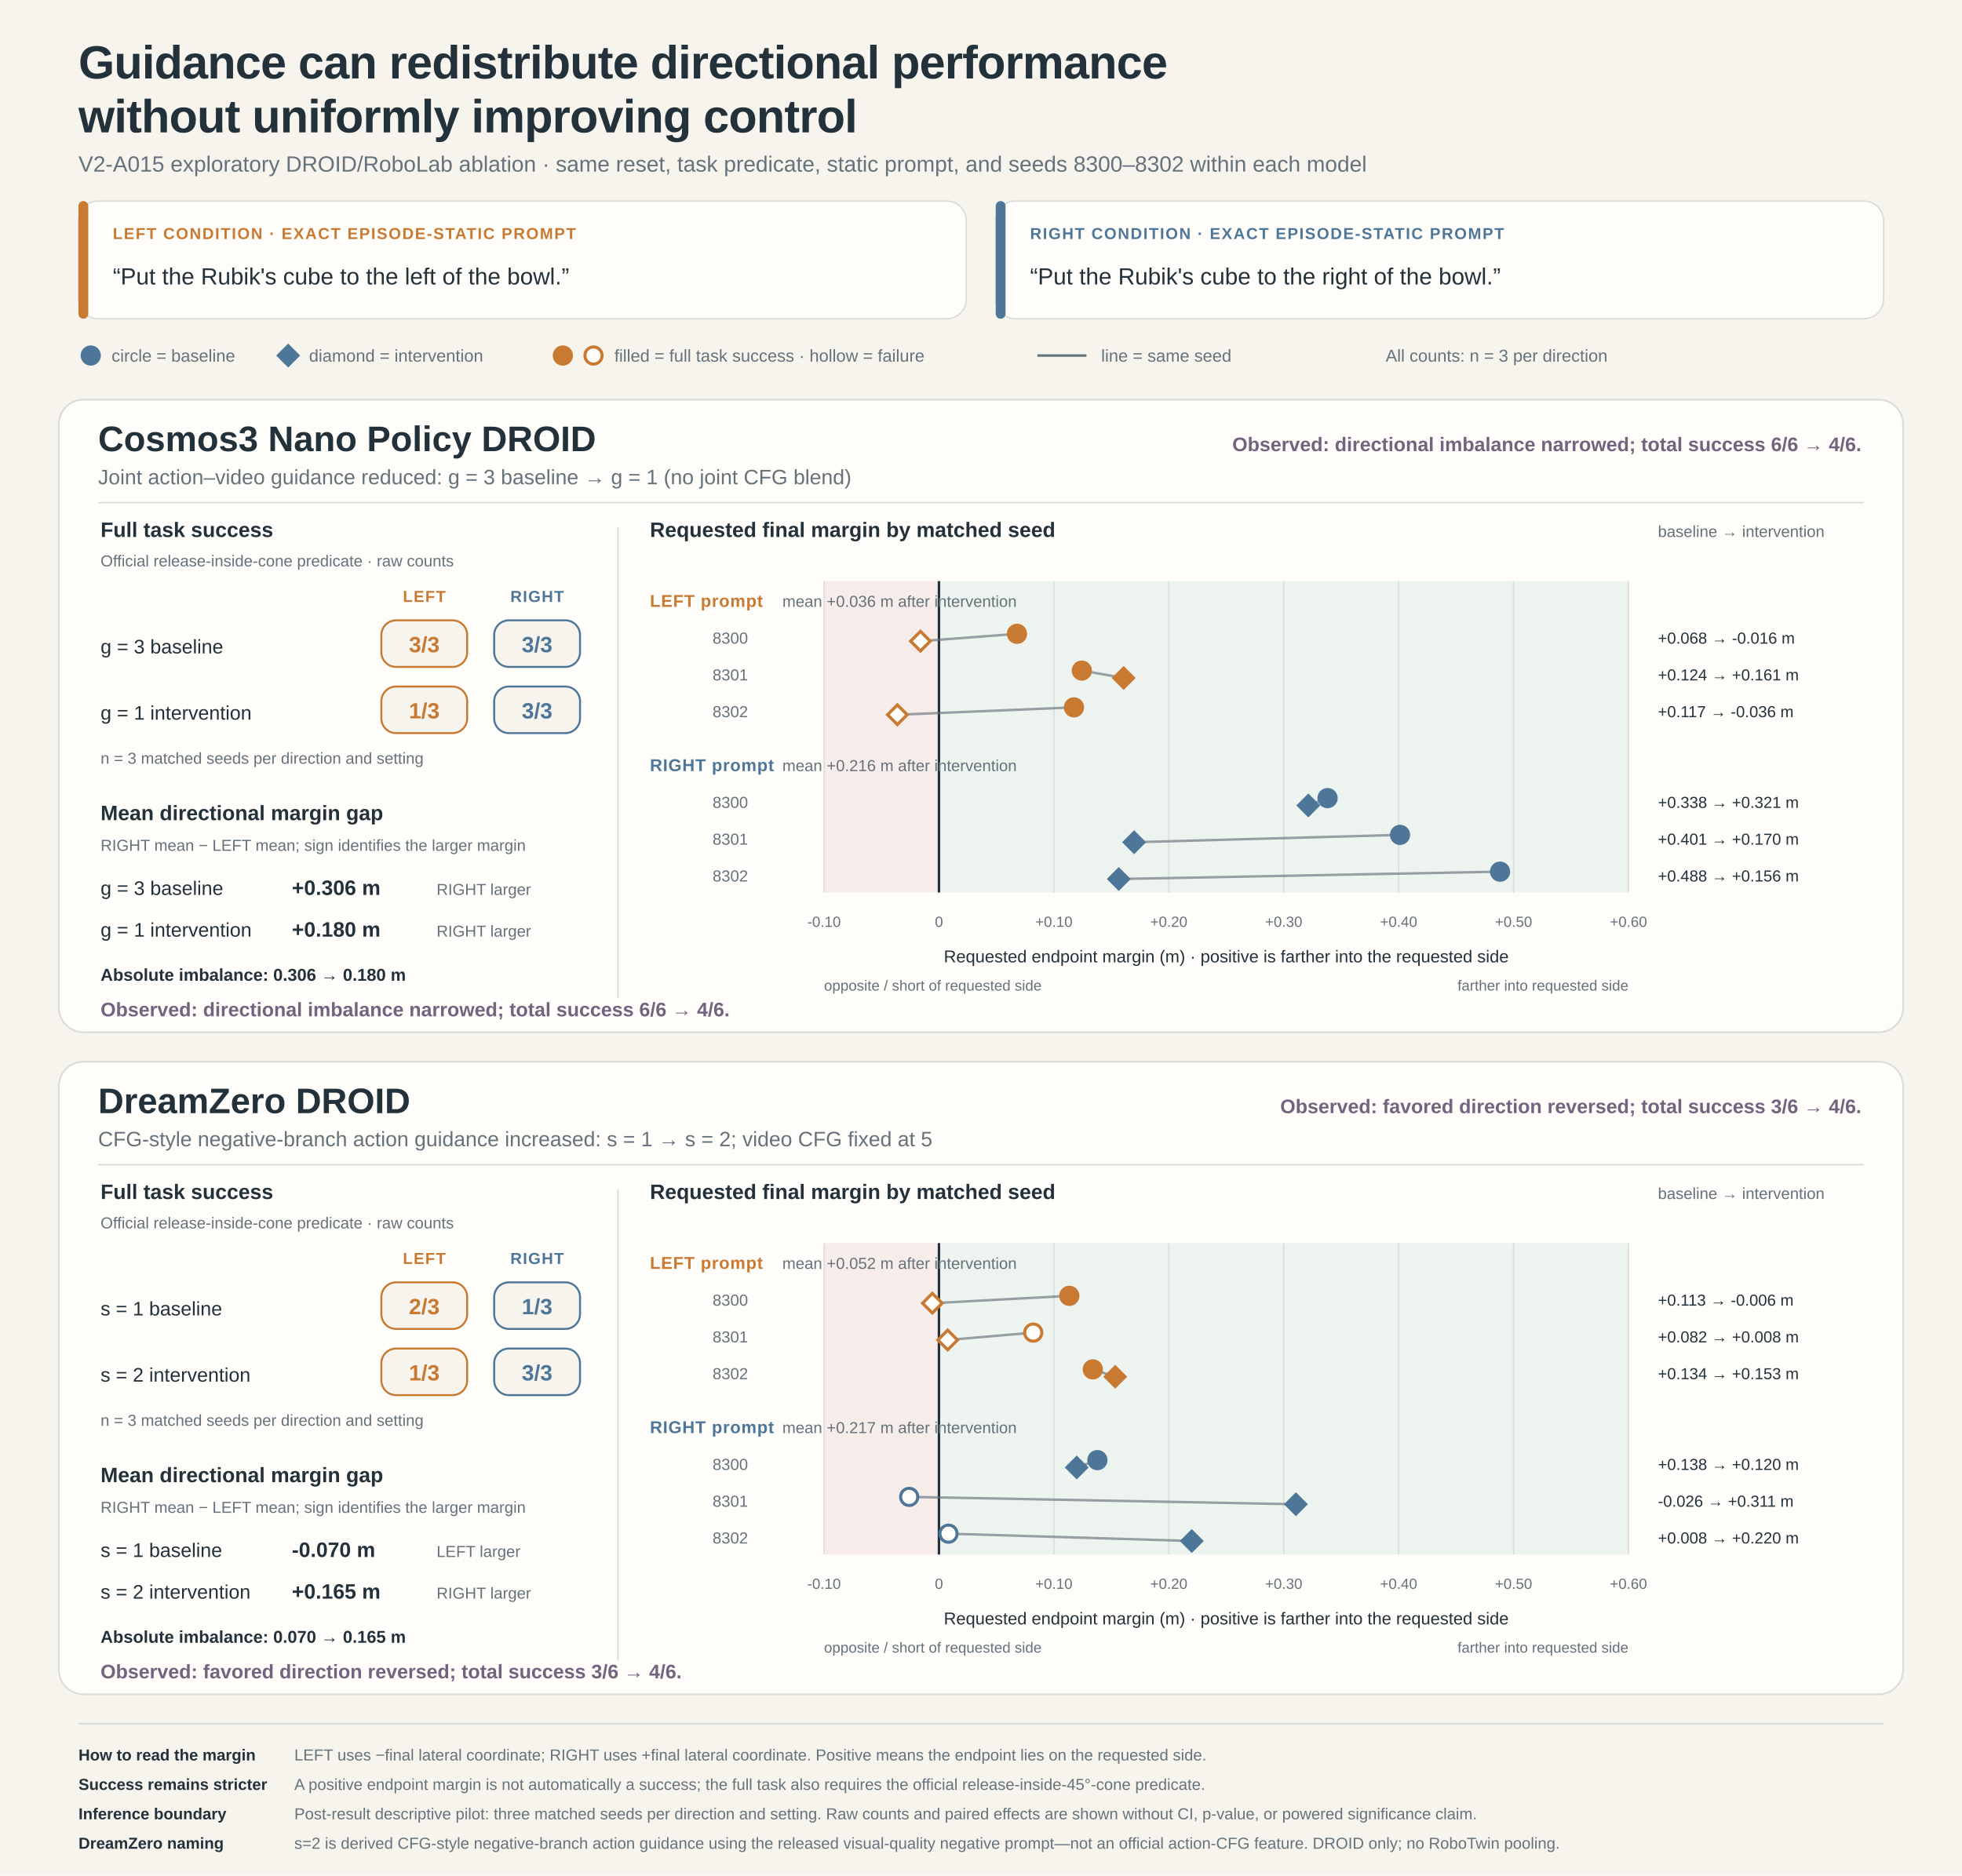
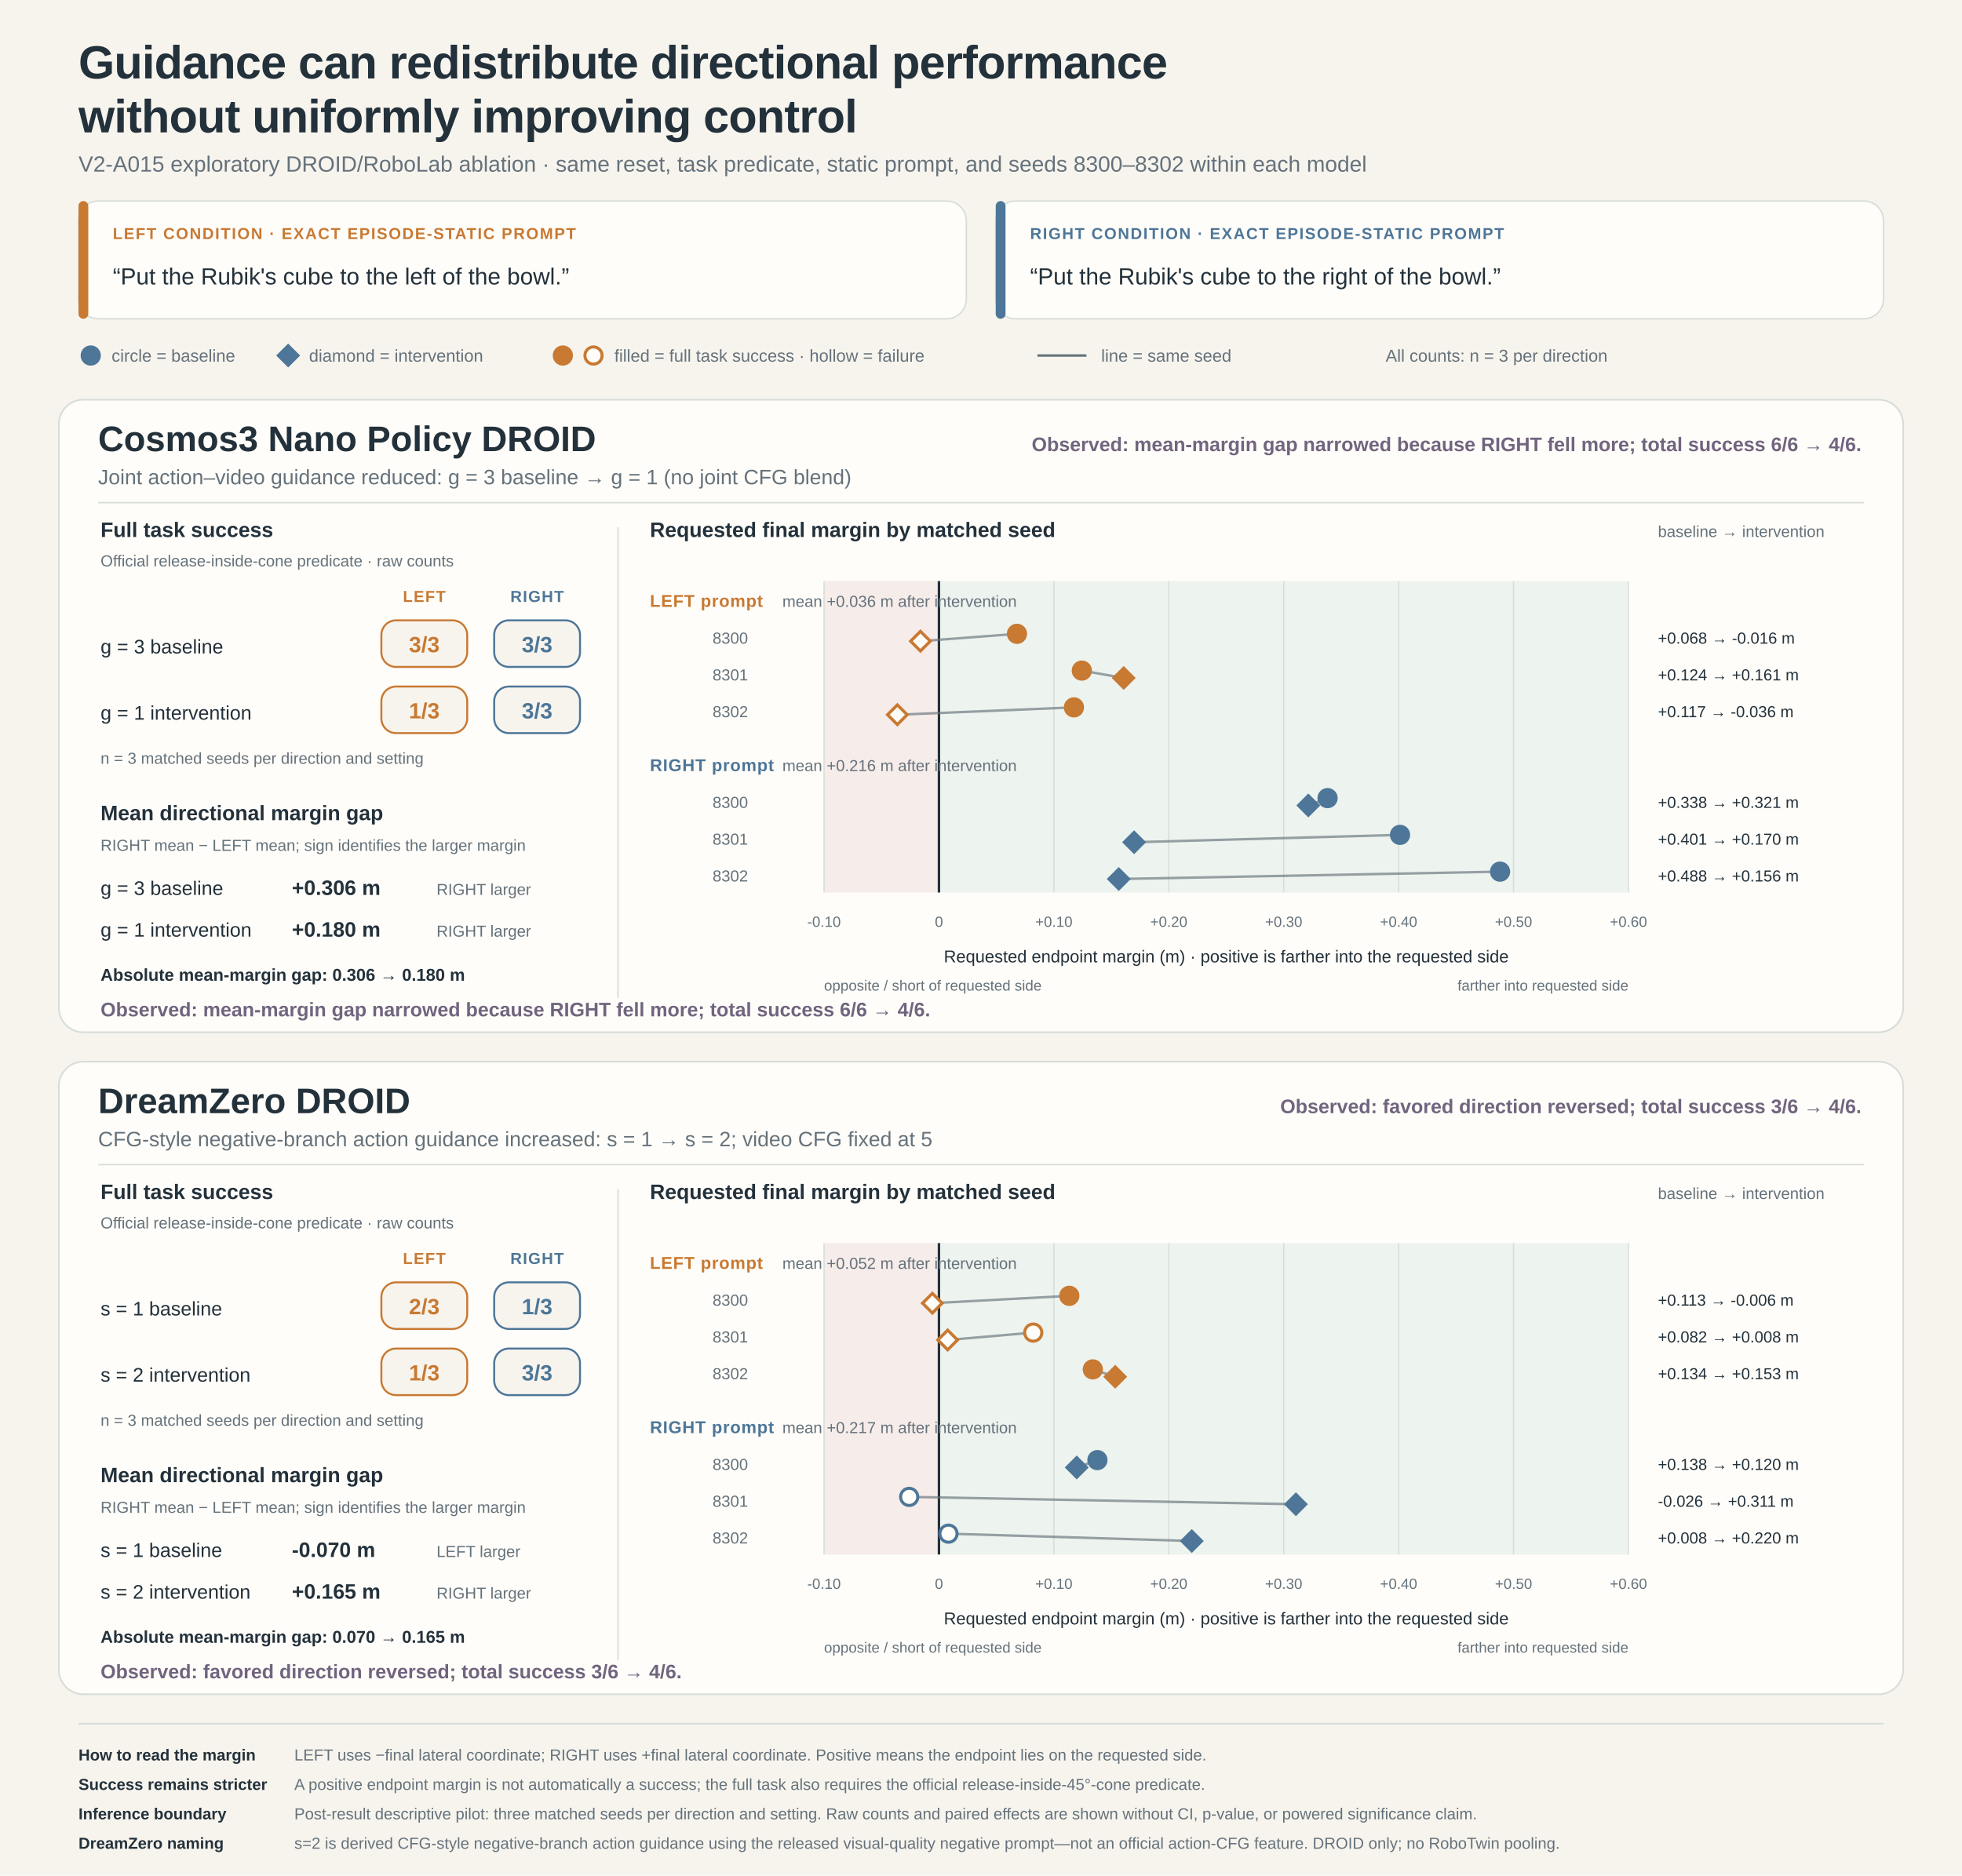
<svg xmlns="http://www.w3.org/2000/svg" width="1600" height="1530" viewBox="0 0 1600 1530" preserveAspectRatio="xMidYMid meet" style="max-width:100%;height:auto;display:block" role="img" aria-labelledby="v2a015-title v2a015-desc">
  <style>.academic{font-family:'Source Sans 3','Aptos','Segoe UI',Arial,sans-serif;fill:#23313B}.title{font-size:38px;font-weight:600;letter-spacing:-.5px}.subtitle{font-size:18px;fill:#65727B}.overline{font-size:13px;font-weight:600;letter-spacing:1px}.prompt{font-size:19px;font-weight:500}.model{font-size:29px;font-weight:600}.technical{font-size:17px;fill:#65727B}.story{font-size:16px;font-weight:600;fill:#71647F}.section{font-size:17px;font-weight:600}.body{font-size:16px}.small{font-size:13px;fill:#65727B}.small-emphasis{font-size:14px;font-weight:600}.column{font-size:13px;font-weight:600;letter-spacing:.8px}.count{font-size:18px;font-weight:600}.metric{font-size:17px;font-weight:600}.relation{font-size:14px;font-weight:600;letter-spacing:.5px}.seed{font-size:13px;fill:#65727B}.value{font-size:13px;font-variant-numeric:tabular-nums}.tick{font-size:12px;fill:#65727B;font-variant-numeric:tabular-nums}.axis{font-size:14px;font-weight:500}.zone{font-size:12px;fill:#65727B}.legend{font-size:14px;fill:#65727B}.footer{font-size:13px;fill:#65727B}.footer-strong{font-size:13px;font-weight:600}</style>
  <rect x="0.00" y="0.00" width="1600.00" height="1530.00" fill="#F7F4EE" />
  <g class="academic">
    <text x="64.00" y="64.00" class="title">Guidance can redistribute directional performance</text>
    <text x="64.00" y="108.00" class="title">without uniformly improving control</text>
    <text x="64.00" y="140.00" class="subtitle">V2-A015 exploratory DROID/RoboLab ablation · same reset, task predicate, static prompt, and seeds 8300–8302 within each model</text>
    <rect x="64.00" y="164.00" width="724.00" height="96.00" rx="16" fill="#FFFDF9" stroke="#D8DDD9" stroke-width="1.2" />
    <rect x="64.00" y="164.00" width="8.00" height="96.00" rx="4" fill="#C87932" />
    <text x="92.00" y="195.00" class="overline" fill="#C87932">LEFT CONDITION · EXACT EPISODE-STATIC PROMPT</text>
    <text x="92.00" y="232.00" class="prompt">“Put the Rubik's cube to the left of the bowl.”</text>
    <rect x="812.00" y="164.00" width="724.00" height="96.00" rx="16" fill="#FFFDF9" stroke="#D8DDD9" stroke-width="1.2" />
    <rect x="812.00" y="164.00" width="8.00" height="96.00" rx="4" fill="#4D7698" />
    <text x="840.00" y="195.00" class="overline" fill="#4D7698">RIGHT CONDITION · EXACT EPISODE-STATIC PROMPT</text>
    <text x="840.00" y="232.00" class="prompt">“Put the Rubik's cube to the right of the bowl.”</text>
    <circle cx="74.00" cy="290.00" r="7.00" fill="#4D7698" stroke="#4D7698" stroke-width="2.5" />
    <text x="91.00" y="295.00" class="legend">circle = baseline</text>
    <polygon points="235.00,282.00 243.00,290.00 235.00,298.00 227.00,290.00" fill="#4D7698" stroke="#4D7698" stroke-width="2.5" />
    <text x="252.00" y="295.00" class="legend">diamond = intervention</text>
    <circle cx="459.00" cy="290.00" r="7.00" fill="#C87932" stroke="#C87932" stroke-width="2.5" />
    <circle cx="484.00" cy="290.00" r="7.00" fill="#FFFDF9" stroke="#C87932" stroke-width="2.5" />
    <text x="501.00" y="295.00" class="legend">filled = full task success · hollow = failure</text>
    <line x1="846.00" y1="290.00" x2="886.00" y2="290.00" stroke="#65727B" stroke-width="2.0" />
    <text x="898.00" y="295.00" class="legend">line = same seed</text>
    <text x="1130.00" y="295.00" class="legend">All counts: n = 3 per direction</text>
    <rect x="48.00" y="326.00" width="1504.00" height="516.00" rx="20" fill="#FFFDF9" stroke="#D8DDD9" stroke-width="1.4" />
    <text x="80.00" y="368.00" class="model">Cosmos3 Nano Policy DROID</text>
    <text x="80.00" y="395.00" class="technical">Joint action–video guidance reduced: g = 3 baseline → g = 1 (no joint CFG blend)</text>
-     <text x="1518.00" y="368.00" class="story" text-anchor="end">Observed: directional imbalance narrowed; total success 6/6 → 4/6.</text>
+     <text x="1518.00" y="368.00" class="story" text-anchor="end">Observed: mean-margin gap narrowed because RIGHT fell more; total success 6/6 → 4/6.</text>
    <line x1="80.00" y1="410.00" x2="1520.00" y2="410.00" stroke="#D8DDD9" stroke-width="1.2" />
    <line x1="504.00" y1="430.00" x2="504.00" y2="814.00" stroke="#D8DDD9" stroke-width="1.2" />
    <text x="82.00" y="438.00" class="section">Full task success</text>
    <text x="82.00" y="462.00" class="small">Official release-inside-cone predicate · raw counts</text>
    <text x="346.00" y="491.00" class="column" text-anchor="middle" fill="#C87932">LEFT</text>
    <text x="438.00" y="491.00" class="column" text-anchor="middle" fill="#4D7698">RIGHT</text>
    <text x="82.00" y="533.00" class="body">g = 3 baseline</text>
    <rect x="311.00" y="506.00" width="70.00" height="38.00" rx="12" fill="#F7F4EE" stroke="#C87932" stroke-width="1.6" />
    <text x="346.00" y="532.00" class="count" text-anchor="middle" fill="#C87932">3/3</text>
    <rect x="403.00" y="506.00" width="70.00" height="38.00" rx="12" fill="#F7F4EE" stroke="#4D7698" stroke-width="1.6" />
    <text x="438.00" y="532.00" class="count" text-anchor="middle" fill="#4D7698">3/3</text>
    <text x="82.00" y="587.00" class="body">g = 1 intervention</text>
    <rect x="311.00" y="560.00" width="70.00" height="38.00" rx="12" fill="#F7F4EE" stroke="#C87932" stroke-width="1.6" />
    <text x="346.00" y="586.00" class="count" text-anchor="middle" fill="#C87932">1/3</text>
    <rect x="403.00" y="560.00" width="70.00" height="38.00" rx="12" fill="#F7F4EE" stroke="#4D7698" stroke-width="1.6" />
    <text x="438.00" y="586.00" class="count" text-anchor="middle" fill="#4D7698">3/3</text>
    <text x="82.00" y="623.00" class="small">n = 3 matched seeds per direction and setting</text>
    <text x="82.00" y="669.00" class="section">Mean directional margin gap</text>
    <text x="82.00" y="694.00" class="small">RIGHT mean − LEFT mean; sign identifies the larger margin</text>
    <text x="82.00" y="730.00" class="body">g = 3 baseline</text>
    <text x="238.00" y="730.00" class="metric" fill="#23313B">+0.306 m</text>
    <text x="356.00" y="730.00" class="small">RIGHT larger</text>
    <text x="82.00" y="764.00" class="body">g = 1 intervention</text>
    <text x="238.00" y="764.00" class="metric" fill="#23313B">+0.180 m</text>
    <text x="356.00" y="764.00" class="small">RIGHT larger</text>
-     <text x="82.00" y="800.00" class="small-emphasis">Absolute imbalance: 0.306 → 0.180 m</text>
-     <text x="82.00" y="829.00" class="story">Observed: directional imbalance narrowed; total success 6/6 → 4/6.</text>
+     <text x="82.00" y="800.00" class="small-emphasis">Absolute mean-margin gap: 0.306 → 0.180 m</text>
+     <text x="82.00" y="829.00" class="story">Observed: mean-margin gap narrowed because RIGHT fell more; total success 6/6 → 4/6.</text>
    <text x="530.00" y="438.00" class="section">Requested final margin by matched seed</text>
    <text x="1352.00" y="438.00" class="small" text-anchor="start">baseline → intervention</text>
    <rect x="672.00" y="474.00" width="93.71" height="254.00" fill="#F6ECE9" />
    <rect x="765.71" y="474.00" width="562.29" height="254.00" fill="#EDF3EE" />
    <line x1="765.71" y1="474.00" x2="765.71" y2="728.00" stroke="#23313B" stroke-width="2.0" />
    <line x1="672.00" y1="474.00" x2="672.00" y2="728.00" stroke="#D8DDD9" stroke-width="1.0" />
    <text x="672.00" y="756.00" class="tick" text-anchor="middle">-0.10</text>
    <text x="765.71" y="756.00" class="tick" text-anchor="middle">0</text>
    <line x1="859.43" y1="474.00" x2="859.43" y2="728.00" stroke="#D8DDD9" stroke-width="1.0" />
    <text x="859.43" y="756.00" class="tick" text-anchor="middle">+0.10</text>
    <line x1="953.14" y1="474.00" x2="953.14" y2="728.00" stroke="#D8DDD9" stroke-width="1.0" />
    <text x="953.14" y="756.00" class="tick" text-anchor="middle">+0.20</text>
    <line x1="1046.86" y1="474.00" x2="1046.86" y2="728.00" stroke="#D8DDD9" stroke-width="1.0" />
    <text x="1046.86" y="756.00" class="tick" text-anchor="middle">+0.30</text>
    <line x1="1140.57" y1="474.00" x2="1140.57" y2="728.00" stroke="#D8DDD9" stroke-width="1.0" />
    <text x="1140.57" y="756.00" class="tick" text-anchor="middle">+0.40</text>
    <line x1="1234.29" y1="474.00" x2="1234.29" y2="728.00" stroke="#D8DDD9" stroke-width="1.0" />
    <text x="1234.29" y="756.00" class="tick" text-anchor="middle">+0.50</text>
    <line x1="1328.00" y1="474.00" x2="1328.00" y2="728.00" stroke="#D8DDD9" stroke-width="1.0" />
    <text x="1328.00" y="756.00" class="tick" text-anchor="middle">+0.60</text>
    <text x="530.00" y="495.00" class="relation" fill="#C87932">LEFT prompt</text>
    <text x="638.00" y="495.00" class="small">mean +0.036 m after intervention</text>
    <text x="610.00" y="525.00" class="seed" text-anchor="end">8300</text>
    <g role="img" aria-label="Seed 8300, left: baseline +0.068 metres, intervention -0.016 metres">
      <line x1="829.33" y1="517.00" x2="750.62" y2="523.00" stroke="#65727B" stroke-width="2.0" stroke-opacity="0.65" />
      <circle cx="829.33" cy="517.00" r="7.00" fill="#C87932" stroke="#C87932" stroke-width="2.5" />
      <polygon points="750.62,515.00 758.62,523.00 750.62,531.00 742.62,523.00" fill="#FFFDF9" stroke="#C87932" stroke-width="2.5" />
    </g>
    <text x="1352.00" y="525.00" class="value">+0.068 → -0.016 m</text>
    <text x="610.00" y="555.00" class="seed" text-anchor="end">8301</text>
    <g role="img" aria-label="Seed 8301, left: baseline +0.124 metres, intervention +0.161 metres">
      <line x1="882.21" y1="547.00" x2="916.37" y2="553.00" stroke="#65727B" stroke-width="2.0" stroke-opacity="0.65" />
      <circle cx="882.21" cy="547.00" r="7.00" fill="#C87932" stroke="#C87932" stroke-width="2.5" />
      <polygon points="916.37,545.00 924.37,553.00 916.37,561.00 908.37,553.00" fill="#C87932" stroke="#C87932" stroke-width="2.5" />
    </g>
    <text x="1352.00" y="555.00" class="value">+0.124 → +0.161 m</text>
    <text x="610.00" y="585.00" class="seed" text-anchor="end">8302</text>
    <g role="img" aria-label="Seed 8302, left: baseline +0.117 metres, intervention -0.036 metres">
      <line x1="875.80" y1="577.00" x2="731.78" y2="583.00" stroke="#65727B" stroke-width="2.0" stroke-opacity="0.65" />
      <circle cx="875.80" cy="577.00" r="7.00" fill="#C87932" stroke="#C87932" stroke-width="2.5" />
      <polygon points="731.78,575.00 739.78,583.00 731.78,591.00 723.78,583.00" fill="#FFFDF9" stroke="#C87932" stroke-width="2.5" />
    </g>
    <text x="1352.00" y="585.00" class="value">+0.117 → -0.036 m</text>
    <text x="530.00" y="629.00" class="relation" fill="#4D7698">RIGHT prompt</text>
    <text x="638.00" y="629.00" class="small">mean +0.216 m after intervention</text>
    <text x="610.00" y="659.00" class="seed" text-anchor="end">8300</text>
    <g role="img" aria-label="Seed 8300, right: baseline +0.338 metres, intervention +0.321 metres">
      <line x1="1082.62" y1="651.00" x2="1066.93" y2="657.00" stroke="#65727B" stroke-width="2.0" stroke-opacity="0.65" />
      <circle cx="1082.62" cy="651.00" r="7.00" fill="#4D7698" stroke="#4D7698" stroke-width="2.5" />
      <polygon points="1066.93,649.00 1074.93,657.00 1066.93,665.00 1058.93,657.00" fill="#4D7698" stroke="#4D7698" stroke-width="2.5" />
    </g>
    <text x="1352.00" y="659.00" class="value">+0.338 → +0.321 m</text>
    <text x="610.00" y="689.00" class="seed" text-anchor="end">8301</text>
    <g role="img" aria-label="Seed 8301, right: baseline +0.401 metres, intervention +0.170 metres">
      <line x1="1141.71" y1="681.00" x2="924.86" y2="687.00" stroke="#65727B" stroke-width="2.0" stroke-opacity="0.65" />
      <circle cx="1141.71" cy="681.00" r="7.00" fill="#4D7698" stroke="#4D7698" stroke-width="2.5" />
      <polygon points="924.86,679.00 932.86,687.00 924.86,695.00 916.86,687.00" fill="#4D7698" stroke="#4D7698" stroke-width="2.5" />
    </g>
    <text x="1352.00" y="689.00" class="value">+0.401 → +0.170 m</text>
    <text x="610.00" y="719.00" class="seed" text-anchor="end">8302</text>
    <g role="img" aria-label="Seed 8302, right: baseline +0.488 metres, intervention +0.156 metres">
      <line x1="1223.30" y1="711.00" x2="912.34" y2="717.00" stroke="#65727B" stroke-width="2.0" stroke-opacity="0.65" />
      <circle cx="1223.30" cy="711.00" r="7.00" fill="#4D7698" stroke="#4D7698" stroke-width="2.5" />
      <polygon points="912.34,709.00 920.34,717.00 912.34,725.00 904.34,717.00" fill="#4D7698" stroke="#4D7698" stroke-width="2.5" />
    </g>
    <text x="1352.00" y="719.00" class="value">+0.488 → +0.156 m</text>
    <text x="1000.00" y="785.00" class="axis" text-anchor="middle">Requested endpoint margin (m) · positive is farther into the requested side</text>
    <text x="672.00" y="808.00" class="zone" text-anchor="start">opposite / short of requested side</text>
    <text x="1328.00" y="808.00" class="zone" text-anchor="end">farther into requested side</text>
    <rect x="48.00" y="866.00" width="1504.00" height="516.00" rx="20" fill="#FFFDF9" stroke="#D8DDD9" stroke-width="1.4" />
    <text x="80.00" y="908.00" class="model">DreamZero DROID</text>
    <text x="80.00" y="935.00" class="technical">CFG-style negative-branch action guidance increased: s = 1 → s = 2; video CFG fixed at 5</text>
    <text x="1518.00" y="908.00" class="story" text-anchor="end">Observed: favored direction reversed; total success 3/6 → 4/6.</text>
    <line x1="80.00" y1="950.00" x2="1520.00" y2="950.00" stroke="#D8DDD9" stroke-width="1.2" />
    <line x1="504.00" y1="970.00" x2="504.00" y2="1354.00" stroke="#D8DDD9" stroke-width="1.2" />
    <text x="82.00" y="978.00" class="section">Full task success</text>
    <text x="82.00" y="1002.00" class="small">Official release-inside-cone predicate · raw counts</text>
    <text x="346.00" y="1031.00" class="column" text-anchor="middle" fill="#C87932">LEFT</text>
    <text x="438.00" y="1031.00" class="column" text-anchor="middle" fill="#4D7698">RIGHT</text>
    <text x="82.00" y="1073.00" class="body">s = 1 baseline</text>
    <rect x="311.00" y="1046.00" width="70.00" height="38.00" rx="12" fill="#F7F4EE" stroke="#C87932" stroke-width="1.6" />
    <text x="346.00" y="1072.00" class="count" text-anchor="middle" fill="#C87932">2/3</text>
    <rect x="403.00" y="1046.00" width="70.00" height="38.00" rx="12" fill="#F7F4EE" stroke="#4D7698" stroke-width="1.6" />
    <text x="438.00" y="1072.00" class="count" text-anchor="middle" fill="#4D7698">1/3</text>
    <text x="82.00" y="1127.00" class="body">s = 2 intervention</text>
    <rect x="311.00" y="1100.00" width="70.00" height="38.00" rx="12" fill="#F7F4EE" stroke="#C87932" stroke-width="1.6" />
    <text x="346.00" y="1126.00" class="count" text-anchor="middle" fill="#C87932">1/3</text>
    <rect x="403.00" y="1100.00" width="70.00" height="38.00" rx="12" fill="#F7F4EE" stroke="#4D7698" stroke-width="1.6" />
    <text x="438.00" y="1126.00" class="count" text-anchor="middle" fill="#4D7698">3/3</text>
    <text x="82.00" y="1163.00" class="small">n = 3 matched seeds per direction and setting</text>
    <text x="82.00" y="1209.00" class="section">Mean directional margin gap</text>
    <text x="82.00" y="1234.00" class="small">RIGHT mean − LEFT mean; sign identifies the larger margin</text>
    <text x="82.00" y="1270.00" class="body">s = 1 baseline</text>
    <text x="238.00" y="1270.00" class="metric" fill="#23313B">-0.070 m</text>
    <text x="356.00" y="1270.00" class="small">LEFT larger</text>
    <text x="82.00" y="1304.00" class="body">s = 2 intervention</text>
    <text x="238.00" y="1304.00" class="metric" fill="#23313B">+0.165 m</text>
    <text x="356.00" y="1304.00" class="small">RIGHT larger</text>
-     <text x="82.00" y="1340.00" class="small-emphasis">Absolute imbalance: 0.070 → 0.165 m</text>
+     <text x="82.00" y="1340.00" class="small-emphasis">Absolute mean-margin gap: 0.070 → 0.165 m</text>
    <text x="82.00" y="1369.00" class="story">Observed: favored direction reversed; total success 3/6 → 4/6.</text>
    <text x="530.00" y="978.00" class="section">Requested final margin by matched seed</text>
    <text x="1352.00" y="978.00" class="small" text-anchor="start">baseline → intervention</text>
    <rect x="672.00" y="1014.00" width="93.71" height="254.00" fill="#F6ECE9" />
    <rect x="765.71" y="1014.00" width="562.29" height="254.00" fill="#EDF3EE" />
    <line x1="765.71" y1="1014.00" x2="765.71" y2="1268.00" stroke="#23313B" stroke-width="2.0" />
    <line x1="672.00" y1="1014.00" x2="672.00" y2="1268.00" stroke="#D8DDD9" stroke-width="1.0" />
    <text x="672.00" y="1296.00" class="tick" text-anchor="middle">-0.10</text>
    <text x="765.71" y="1296.00" class="tick" text-anchor="middle">0</text>
    <line x1="859.43" y1="1014.00" x2="859.43" y2="1268.00" stroke="#D8DDD9" stroke-width="1.0" />
    <text x="859.43" y="1296.00" class="tick" text-anchor="middle">+0.10</text>
    <line x1="953.14" y1="1014.00" x2="953.14" y2="1268.00" stroke="#D8DDD9" stroke-width="1.0" />
    <text x="953.14" y="1296.00" class="tick" text-anchor="middle">+0.20</text>
    <line x1="1046.86" y1="1014.00" x2="1046.86" y2="1268.00" stroke="#D8DDD9" stroke-width="1.0" />
    <text x="1046.86" y="1296.00" class="tick" text-anchor="middle">+0.30</text>
    <line x1="1140.57" y1="1014.00" x2="1140.57" y2="1268.00" stroke="#D8DDD9" stroke-width="1.0" />
    <text x="1140.57" y="1296.00" class="tick" text-anchor="middle">+0.40</text>
    <line x1="1234.29" y1="1014.00" x2="1234.29" y2="1268.00" stroke="#D8DDD9" stroke-width="1.0" />
    <text x="1234.29" y="1296.00" class="tick" text-anchor="middle">+0.50</text>
    <line x1="1328.00" y1="1014.00" x2="1328.00" y2="1268.00" stroke="#D8DDD9" stroke-width="1.0" />
    <text x="1328.00" y="1296.00" class="tick" text-anchor="middle">+0.60</text>
    <text x="530.00" y="1035.00" class="relation" fill="#C87932">LEFT prompt</text>
    <text x="638.00" y="1035.00" class="small">mean +0.052 m after intervention</text>
    <text x="610.00" y="1065.00" class="seed" text-anchor="end">8300</text>
    <g role="img" aria-label="Seed 8300, left: baseline +0.113 metres, intervention -0.006 metres">
      <line x1="872.01" y1="1057.00" x2="760.34" y2="1063.00" stroke="#65727B" stroke-width="2.0" stroke-opacity="0.65" />
      <circle cx="872.01" cy="1057.00" r="7.00" fill="#C87932" stroke="#C87932" stroke-width="2.5" />
      <polygon points="760.34,1055.00 768.34,1063.00 760.34,1071.00 752.34,1063.00" fill="#FFFDF9" stroke="#C87932" stroke-width="2.5" />
    </g>
    <text x="1352.00" y="1065.00" class="value">+0.113 → -0.006 m</text>
    <text x="610.00" y="1095.00" class="seed" text-anchor="end">8301</text>
    <g role="img" aria-label="Seed 8301, left: baseline +0.082 metres, intervention +0.008 metres">
      <line x1="842.60" y1="1087.00" x2="772.82" y2="1093.00" stroke="#65727B" stroke-width="2.0" stroke-opacity="0.65" />
      <circle cx="842.60" cy="1087.00" r="7.00" fill="#FFFDF9" stroke="#C87932" stroke-width="2.5" />
      <polygon points="772.82,1085.00 780.82,1093.00 772.82,1101.00 764.82,1093.00" fill="#FFFDF9" stroke="#C87932" stroke-width="2.5" />
    </g>
    <text x="1352.00" y="1095.00" class="value">+0.082 → +0.008 m</text>
    <text x="610.00" y="1125.00" class="seed" text-anchor="end">8302</text>
    <g role="img" aria-label="Seed 8302, left: baseline +0.134 metres, intervention +0.153 metres">
      <line x1="891.18" y1="1117.00" x2="909.45" y2="1123.00" stroke="#65727B" stroke-width="2.0" stroke-opacity="0.65" />
      <circle cx="891.18" cy="1117.00" r="7.00" fill="#C87932" stroke="#C87932" stroke-width="2.5" />
      <polygon points="909.45,1115.00 917.45,1123.00 909.45,1131.00 901.45,1123.00" fill="#C87932" stroke="#C87932" stroke-width="2.5" />
    </g>
    <text x="1352.00" y="1125.00" class="value">+0.134 → +0.153 m</text>
    <text x="530.00" y="1169.00" class="relation" fill="#4D7698">RIGHT prompt</text>
    <text x="638.00" y="1169.00" class="small">mean +0.217 m after intervention</text>
    <text x="610.00" y="1199.00" class="seed" text-anchor="end">8300</text>
    <g role="img" aria-label="Seed 8300, right: baseline +0.138 metres, intervention +0.120 metres">
      <line x1="894.92" y1="1191.00" x2="878.06" y2="1197.00" stroke="#65727B" stroke-width="2.0" stroke-opacity="0.65" />
      <circle cx="894.92" cy="1191.00" r="7.00" fill="#4D7698" stroke="#4D7698" stroke-width="2.5" />
      <polygon points="878.06,1189.00 886.06,1197.00 878.06,1205.00 870.06,1197.00" fill="#4D7698" stroke="#4D7698" stroke-width="2.5" />
    </g>
    <text x="1352.00" y="1199.00" class="value">+0.138 → +0.120 m</text>
    <text x="610.00" y="1229.00" class="seed" text-anchor="end">8301</text>
    <g role="img" aria-label="Seed 8301, right: baseline -0.026 metres, intervention +0.311 metres">
      <line x1="741.45" y1="1221.00" x2="1056.80" y2="1227.00" stroke="#65727B" stroke-width="2.0" stroke-opacity="0.65" />
      <circle cx="741.45" cy="1221.00" r="7.00" fill="#FFFDF9" stroke="#4D7698" stroke-width="2.5" />
      <polygon points="1056.80,1219.00 1064.80,1227.00 1056.80,1235.00 1048.80,1227.00" fill="#4D7698" stroke="#4D7698" stroke-width="2.5" />
    </g>
    <text x="1352.00" y="1229.00" class="value">-0.026 → +0.311 m</text>
    <text x="610.00" y="1259.00" class="seed" text-anchor="end">8302</text>
    <g role="img" aria-label="Seed 8302, right: baseline +0.008 metres, intervention +0.220 metres">
      <line x1="773.48" y1="1251.00" x2="971.89" y2="1257.00" stroke="#65727B" stroke-width="2.0" stroke-opacity="0.65" />
      <circle cx="773.48" cy="1251.00" r="7.00" fill="#FFFDF9" stroke="#4D7698" stroke-width="2.5" />
      <polygon points="971.89,1249.00 979.89,1257.00 971.89,1265.00 963.89,1257.00" fill="#4D7698" stroke="#4D7698" stroke-width="2.5" />
    </g>
    <text x="1352.00" y="1259.00" class="value">+0.008 → +0.220 m</text>
    <text x="1000.00" y="1325.00" class="axis" text-anchor="middle">Requested endpoint margin (m) · positive is farther into the requested side</text>
    <text x="672.00" y="1348.00" class="zone" text-anchor="start">opposite / short of requested side</text>
    <text x="1328.00" y="1348.00" class="zone" text-anchor="end">farther into requested side</text>
    <line x1="64.00" y1="1406.00" x2="1536.00" y2="1406.00" stroke="#D8DDD9" stroke-width="1.4" />
    <text x="64.00" y="1436.00" class="footer-strong">How to read the margin</text>
    <text x="240.00" y="1436.00" class="footer">LEFT uses −final lateral coordinate; RIGHT uses +final lateral coordinate. Positive means the endpoint lies on the requested side.</text>
    <text x="64.00" y="1460.00" class="footer-strong">Success remains stricter</text>
    <text x="240.00" y="1460.00" class="footer">A positive endpoint margin is not automatically a success; the full task also requires the official release-inside-45°-cone predicate.</text>
    <text x="64.00" y="1484.00" class="footer-strong">Inference boundary</text>
    <text x="240.00" y="1484.00" class="footer">Post-result descriptive pilot: three matched seeds per direction and setting. Raw counts and paired effects are shown without CI, p-value, or powered significance claim.</text>
    <text x="64.00" y="1508.00" class="footer-strong">DreamZero naming</text>
    <text x="240.00" y="1508.00" class="footer">s=2 is derived CFG-style negative-branch action guidance using the released visual-quality negative prompt—not an official action-CFG feature. DROID only; no RoboTwin pooling.</text>
  </g>
</svg>
